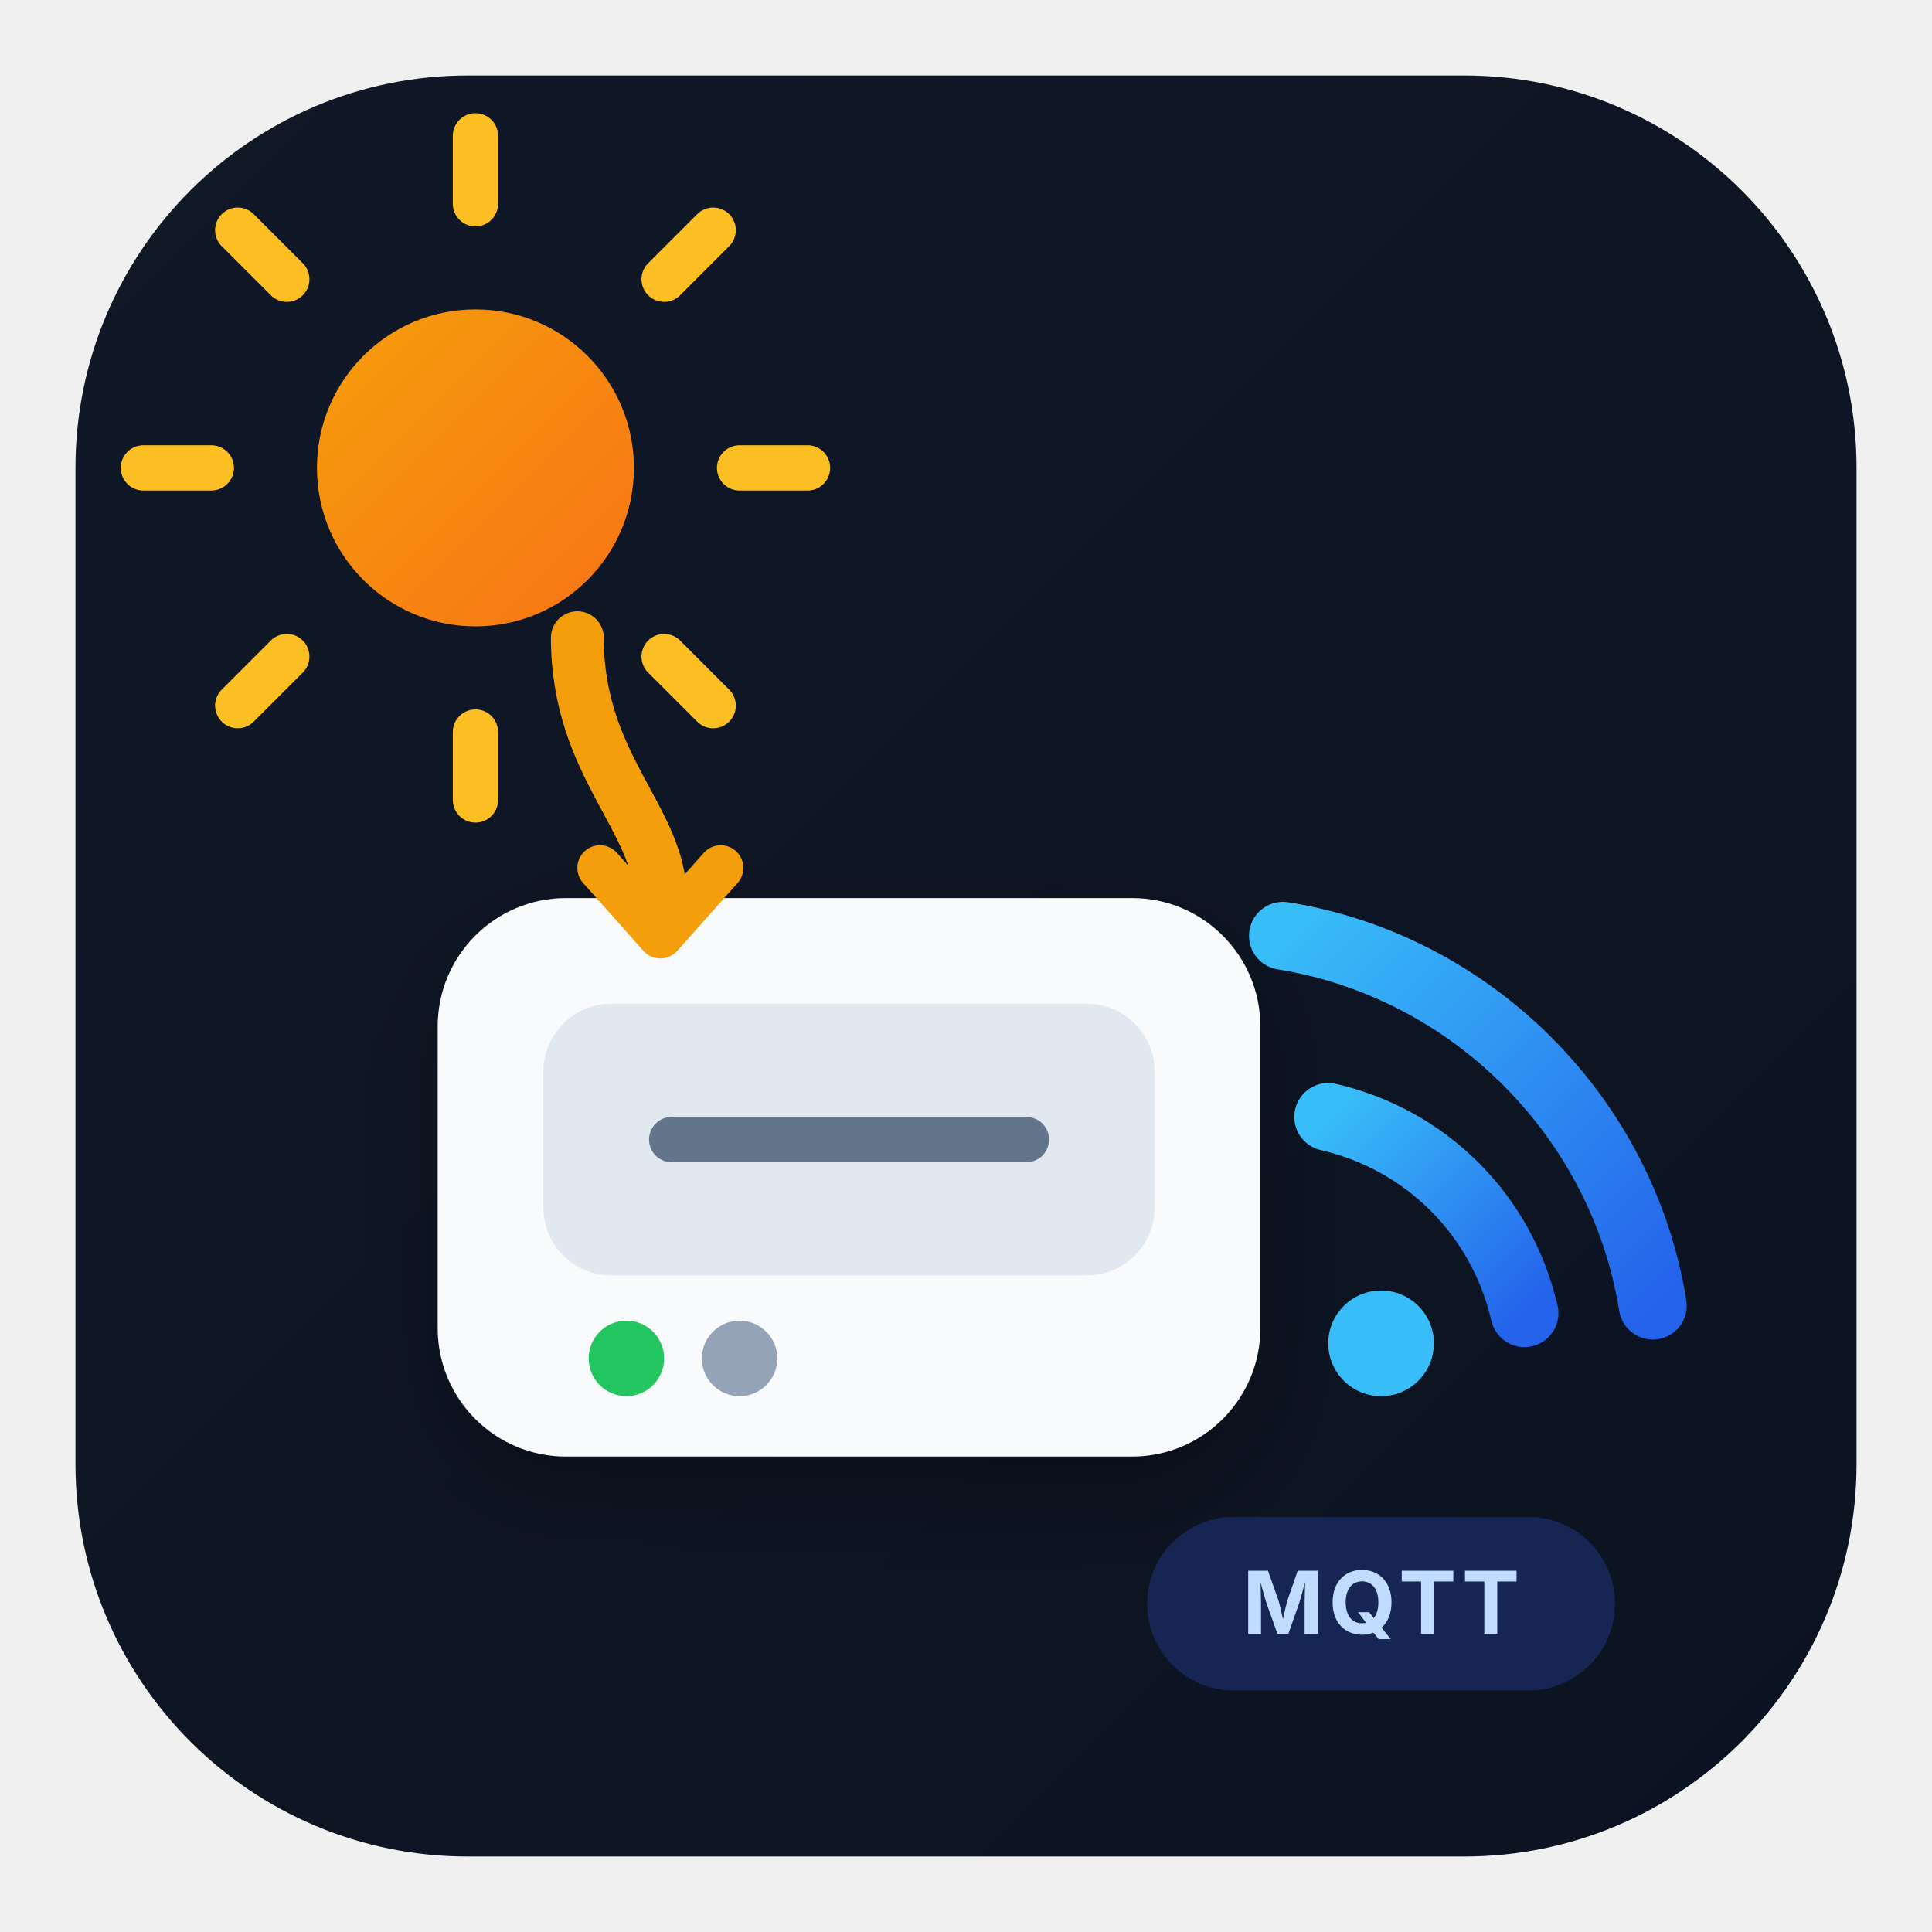
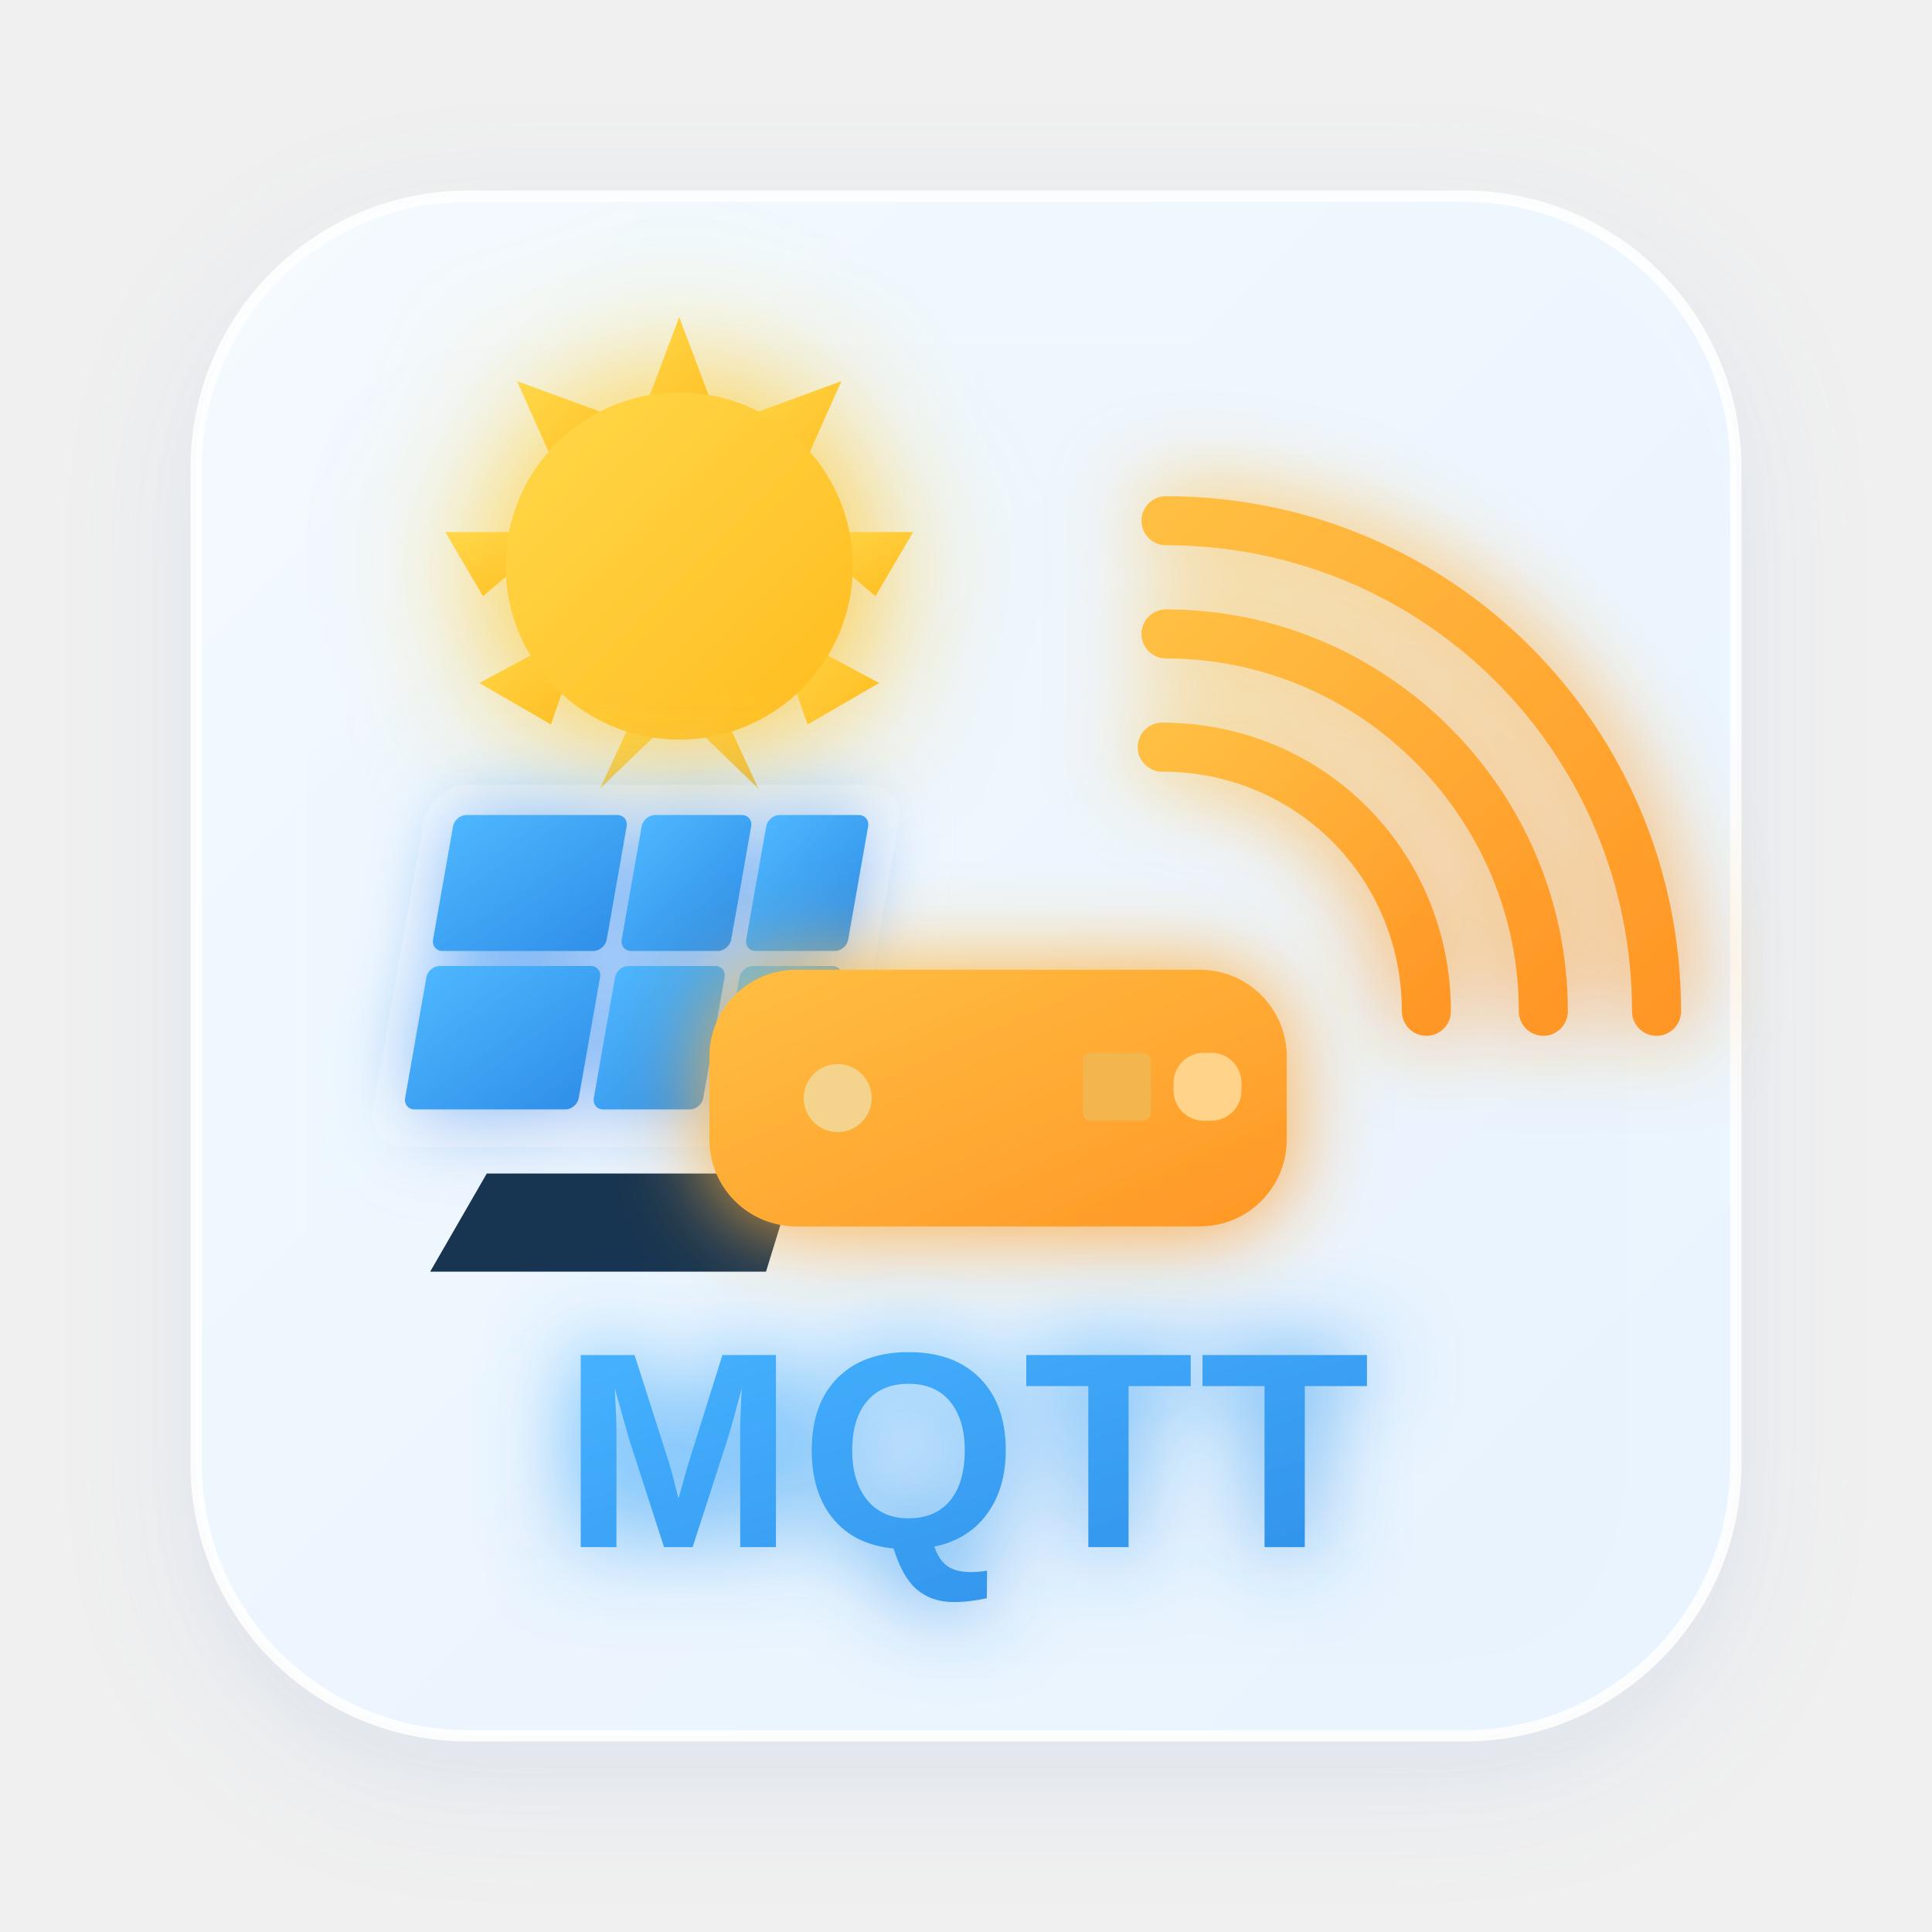
<svg xmlns="http://www.w3.org/2000/svg" viewBox="0 0 512 512" role="img" aria-labelledby="title desc">
  <defs>
    <linearGradient id="bg" x1="0" y1="0" x2="1" y2="1">
-       <stop offset="0%" stop-color="#111827" />
-       <stop offset="100%" stop-color="#0b1220" />
+       <stop offset="0%" stop-color="#f5fbff" />
+       <stop offset="100%" stop-color="#e8f4ff" />
    </linearGradient>
-     <linearGradient id="solar" x1="0" y1="0" x2="1" y2="1">
-       <stop offset="0%" stop-color="#f59e0b" />
-       <stop offset="100%" stop-color="#f97316" />
+     <linearGradient id="sunGrad" x1="0" y1="0" x2="1" y2="1">
+       <stop offset="0%" stop-color="#ffd84a" />
+       <stop offset="100%" stop-color="#ffbc1f" />
    </linearGradient>
-     <linearGradient id="signal" x1="0" y1="0" x2="1" y2="1">
-       <stop offset="0%" stop-color="#38bdf8" />
-       <stop offset="100%" stop-color="#2563eb" />
+     <linearGradient id="panelGrad" x1="0" y1="0" x2="1" y2="1">
+       <stop offset="0%" stop-color="#4eb7ff" />
+       <stop offset="100%" stop-color="#2f8fe8" />
    </linearGradient>
-     <filter id="shadow" x="-20%" y="-20%" width="140%" height="140%">
-       <feDropShadow dx="0" dy="10" stdDeviation="12" flood-color="#000000" flood-opacity="0.28" />
+     <linearGradient id="orangeGrad" x1="0" y1="0" x2="1" y2="1">
+       <stop offset="0%" stop-color="#ffbf42" />
+       <stop offset="100%" stop-color="#ff9726" />
+     </linearGradient>
+     <linearGradient id="mqttGrad" x1="0" y1="0" x2="1" y2="1">
+       <stop offset="0%" stop-color="#46b2ff" />
+       <stop offset="100%" stop-color="#2f8fe8" />
+     </linearGradient>
+     <filter id="glowYellow" x="-50%" y="-50%" width="200%" height="200%">
+       <feGaussianBlur stdDeviation="18" result="b" />
+       <feMerge>
+         <feMergeNode in="b" />
+         <feMergeNode in="SourceGraphic" />
+       </feMerge>
+     </filter>
+     <filter id="glowBlue" x="-50%" y="-50%" width="200%" height="200%">
+       <feGaussianBlur stdDeviation="12" result="b" />
+       <feMerge>
+         <feMergeNode in="b" />
+         <feMergeNode in="SourceGraphic" />
+       </feMerge>
+     </filter>
+     <filter id="glowOrange" x="-50%" y="-50%" width="200%" height="200%">
+       <feGaussianBlur stdDeviation="12" result="b" />
+       <feMerge>
+         <feMergeNode in="b" />
+         <feMergeNode in="SourceGraphic" />
+       </feMerge>
+     </filter>
+     <filter id="cardShadow" x="-20%" y="-20%" width="140%" height="140%">
+       <feDropShadow dx="0" dy="10" stdDeviation="16" flood-color="#7aa7d8" flood-opacity="0.18" />
    </filter>
  </defs>
-   <rect x="20" y="20" width="472" height="472" rx="104" fill="url(#bg)" />
-   <g transform="translate(126 124)">
-     <circle r="42" fill="url(#solar)" />
-     <g stroke="#fbbf24" stroke-width="12" stroke-linecap="round">
-       <line x1="0" y1="-70" x2="0" y2="-88" />
-       <line x1="0" y1="70" x2="0" y2="88" />
-       <line x1="-70" y1="0" x2="-88" y2="0" />
-       <line x1="70" y1="0" x2="88" y2="0" />
-       <line x1="-50" y1="-50" x2="-63" y2="-63" />
-       <line x1="50" y1="-50" x2="63" y2="-63" />
-       <line x1="-50" y1="50" x2="-63" y2="63" />
-       <line x1="50" y1="50" x2="63" y2="63" />
+   <rect x="52" y="52" width="408" height="408" rx="72" fill="url(#bg)" fill-opacity="0.94" stroke="#ffffff" stroke-opacity="0.85" stroke-width="3" filter="url(#cardShadow)" />
+   <g transform="translate(180 150)" filter="url(#glowYellow)">
+     <g fill="url(#sunGrad)">
+       <polygon points="0,-66 12,-34 -12,-34" />
+       <polygon points="43,-49 30,-20 13,-38" />
+       <polygon points="62,-9 32,-9 52,8" />
+       <polygon points="53,31 25,16 34,42" />
+       <polygon points="21,59 8,31 -8,31" />
+       <polygon points="-21,59 -8,31 8,31" />
+       <polygon points="-53,31 -34,42 -25,16" />
+       <polygon points="-62,-9 -52,8 -32,-9" />
+       <polygon points="-43,-49 -13,-38 -30,-20" />
    </g>
+     <circle r="46" fill="url(#sunGrad)" />
  </g>
-   <g filter="url(#shadow)">
-     <rect x="116" y="238" width="218" height="148" rx="34" fill="#f8fafc" />
-     <rect x="144" y="266" width="162" height="72" rx="18" fill="#e2e8f0" />
-     <circle cx="166" cy="360" r="10" fill="#22c55e" />
-     <circle cx="196" cy="360" r="10" fill="#94a3b8" />
-     <path d="M178 302h94" stroke="#64748b" stroke-width="12" stroke-linecap="round" />
+   <g fill="none" stroke="url(#orangeGrad)" stroke-linecap="round" filter="url(#glowOrange)">
+     <path d="M308 198c39 0 70 31 70 70" stroke-width="13" />
+     <path d="M309 168c55 0 100 45 100 100" stroke-width="13" />
+     <path d="M309 138c72 0 130 58 130 130" stroke-width="13" />
  </g>
-   <g fill="none" stroke="url(#signal)" stroke-width="18" stroke-linecap="round">
-     <path d="M340 248c50 8 90 48 98 98" />
-     <path d="M352 296c26 6 46 26 52 52" />
+   <g transform="translate(114 208) skewX(-10)" filter="url(#glowBlue)">
+     <rect x="0" y="0" width="126" height="96" rx="10" fill="#ffffff" fill-opacity="0.14" />
+     <rect x="8" y="8" width="46" height="36" rx="3" fill="url(#panelGrad)" />
+     <rect x="58" y="8" width="29" height="36" rx="3" fill="url(#panelGrad)" />
+     <rect x="91" y="8" width="27" height="36" rx="3" fill="url(#panelGrad)" />
+     <rect x="8" y="48" width="46" height="38" rx="3" fill="url(#panelGrad)" />
+     <rect x="58" y="48" width="29" height="38" rx="3" fill="url(#panelGrad)" />
+     <rect x="91" y="48" width="27" height="38" rx="3" fill="url(#panelGrad)" />
  </g>
-   <circle cx="366" cy="356" r="14" fill="#38bdf8" />
-   <path d="M153 169c0 34 22 48 22 69" fill="none" stroke="#f59e0b" stroke-width="14" stroke-linecap="round" />
-   <path d="M159 230l16 18 16-18" fill="none" stroke="#f59e0b" stroke-width="12" stroke-linecap="round" stroke-linejoin="round" />
-   <g aria-hidden="true">
-     <rect x="304" y="402" width="124" height="46" rx="23" fill="#172554" />
-     <text x="366" y="433" text-anchor="middle" font-family="system-ui, -apple-system, BlinkMacSystemFont, Segoe UI, sans-serif" font-size="23" font-weight="700" letter-spacing="1.4" fill="#bfdbfe">MQTT</text>
+   <path d="M129 311h82l-8 26h-89z" fill="#173451" />
+   <g filter="url(#glowOrange)">
+     <rect x="188" y="257" width="153" height="68" rx="23" fill="url(#orangeGrad)" />
+     <circle cx="222" cy="291" r="9" fill="#f4d48d" />
+     <rect x="287" y="279" width="18" height="18" rx="2" fill="#f3b54e" />
+     <rect x="311" y="279" width="18" height="18" rx="8" fill="#ffd48a" />
  </g>
+   <text x="256" y="410" text-anchor="middle" font-family="Arial, Helvetica, sans-serif" font-size="74" font-weight="800" letter-spacing="1.5" fill="url(#mqttGrad)" filter="url(#glowBlue)">MQTT</text>
</svg>
